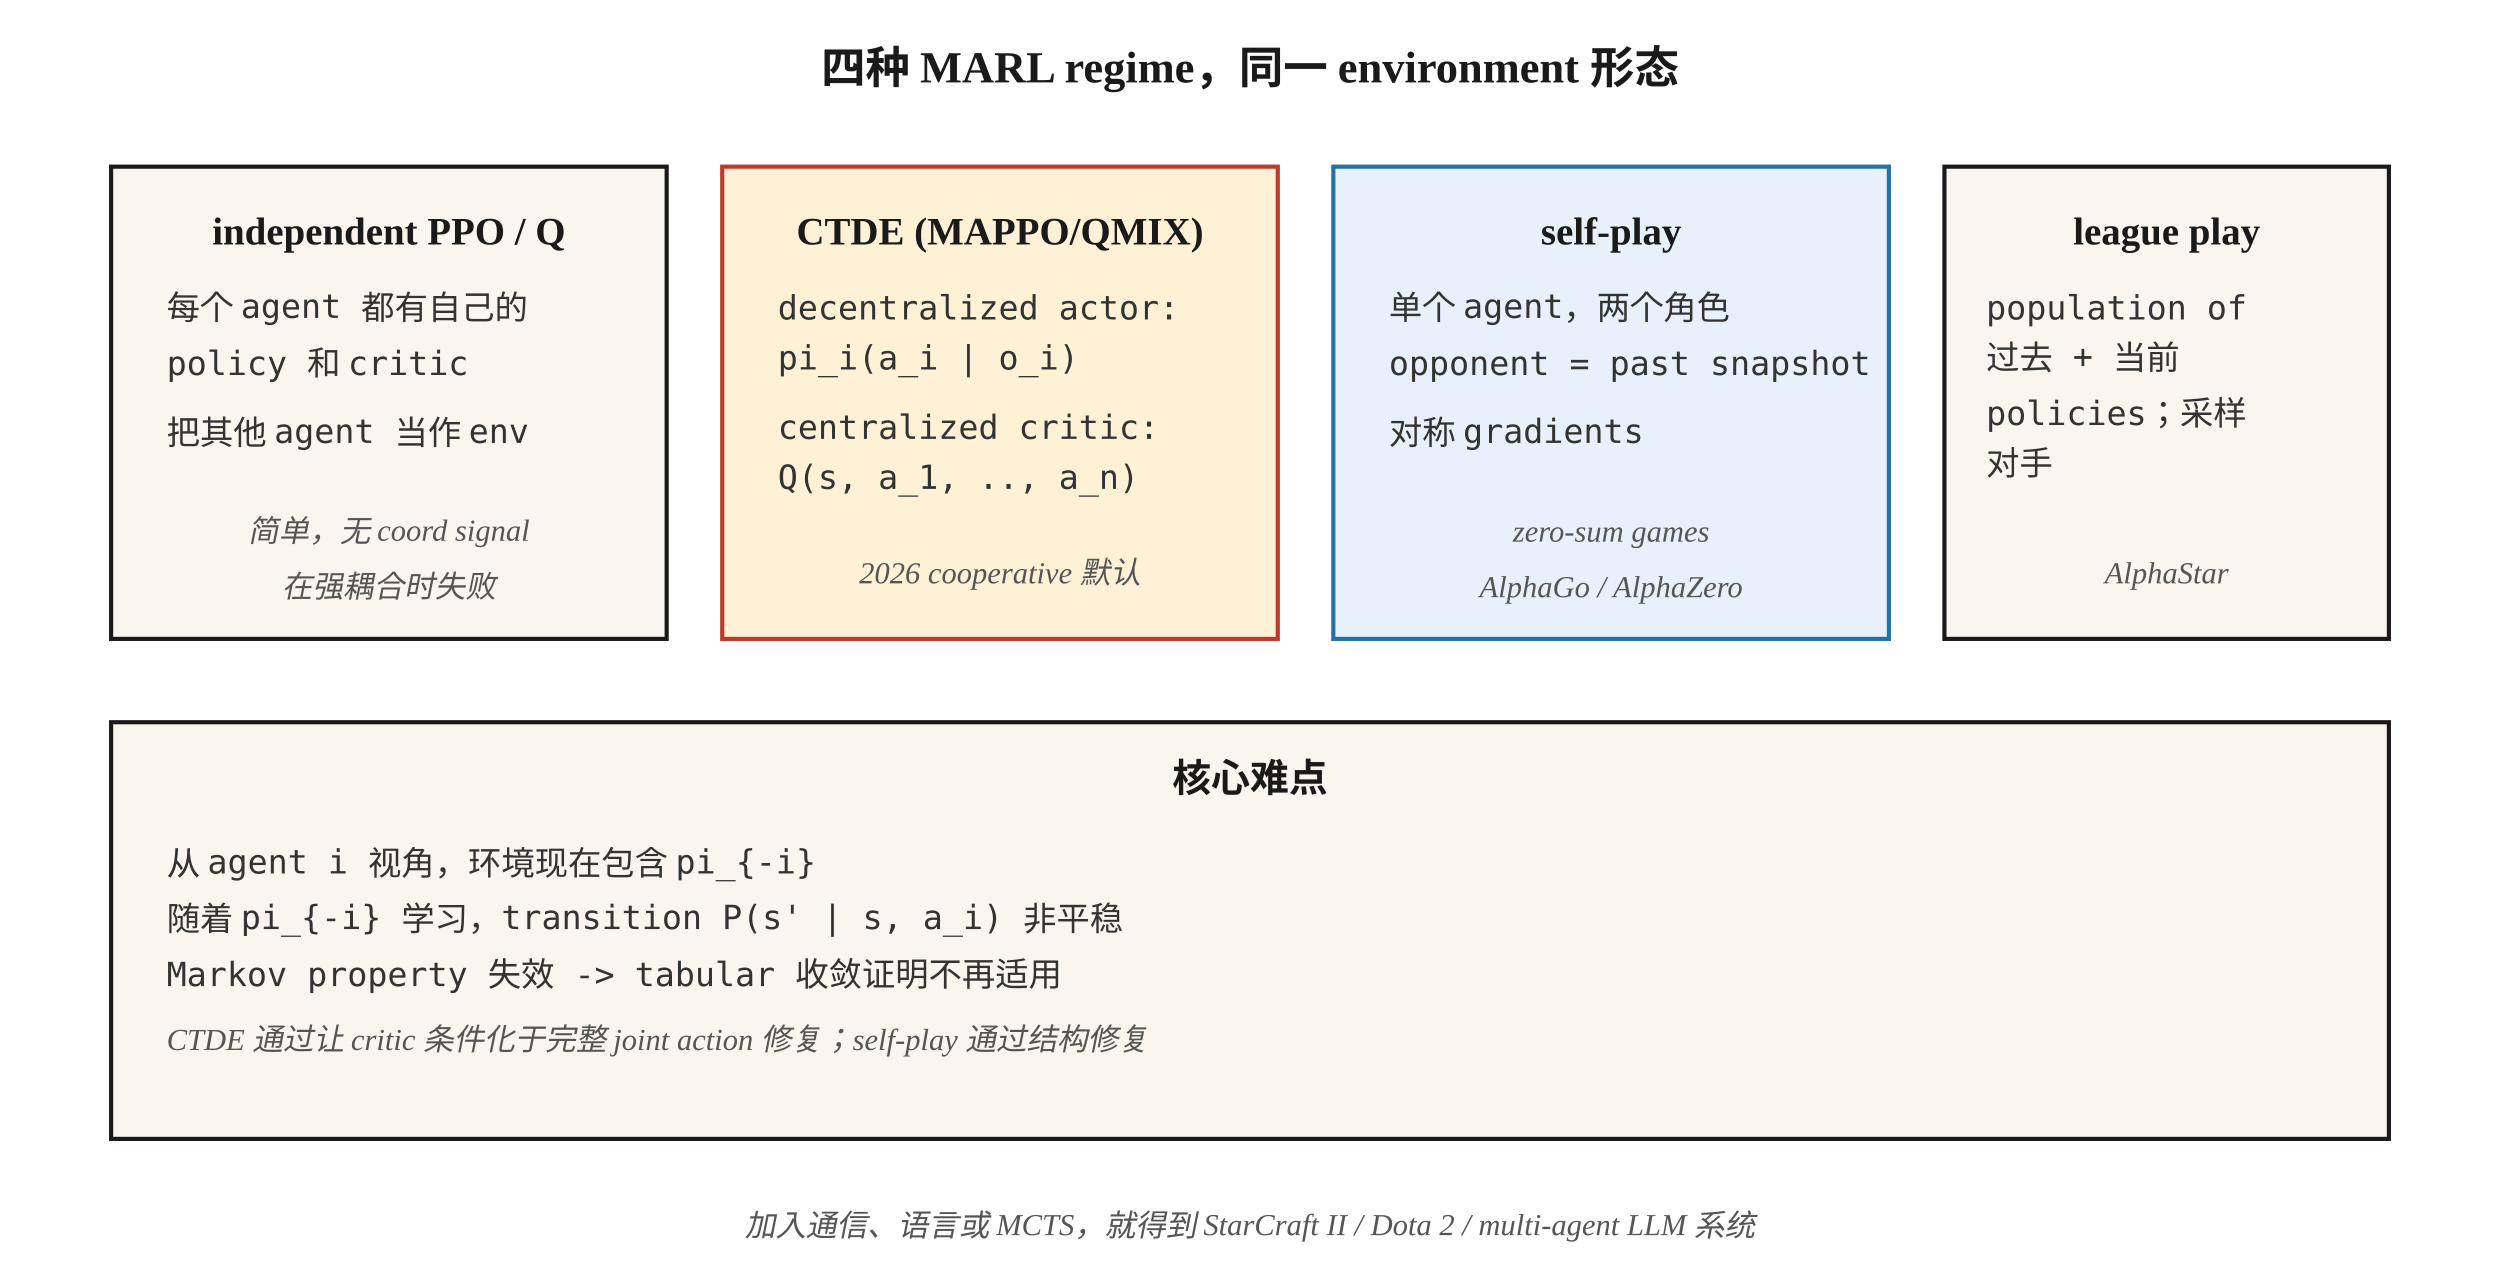
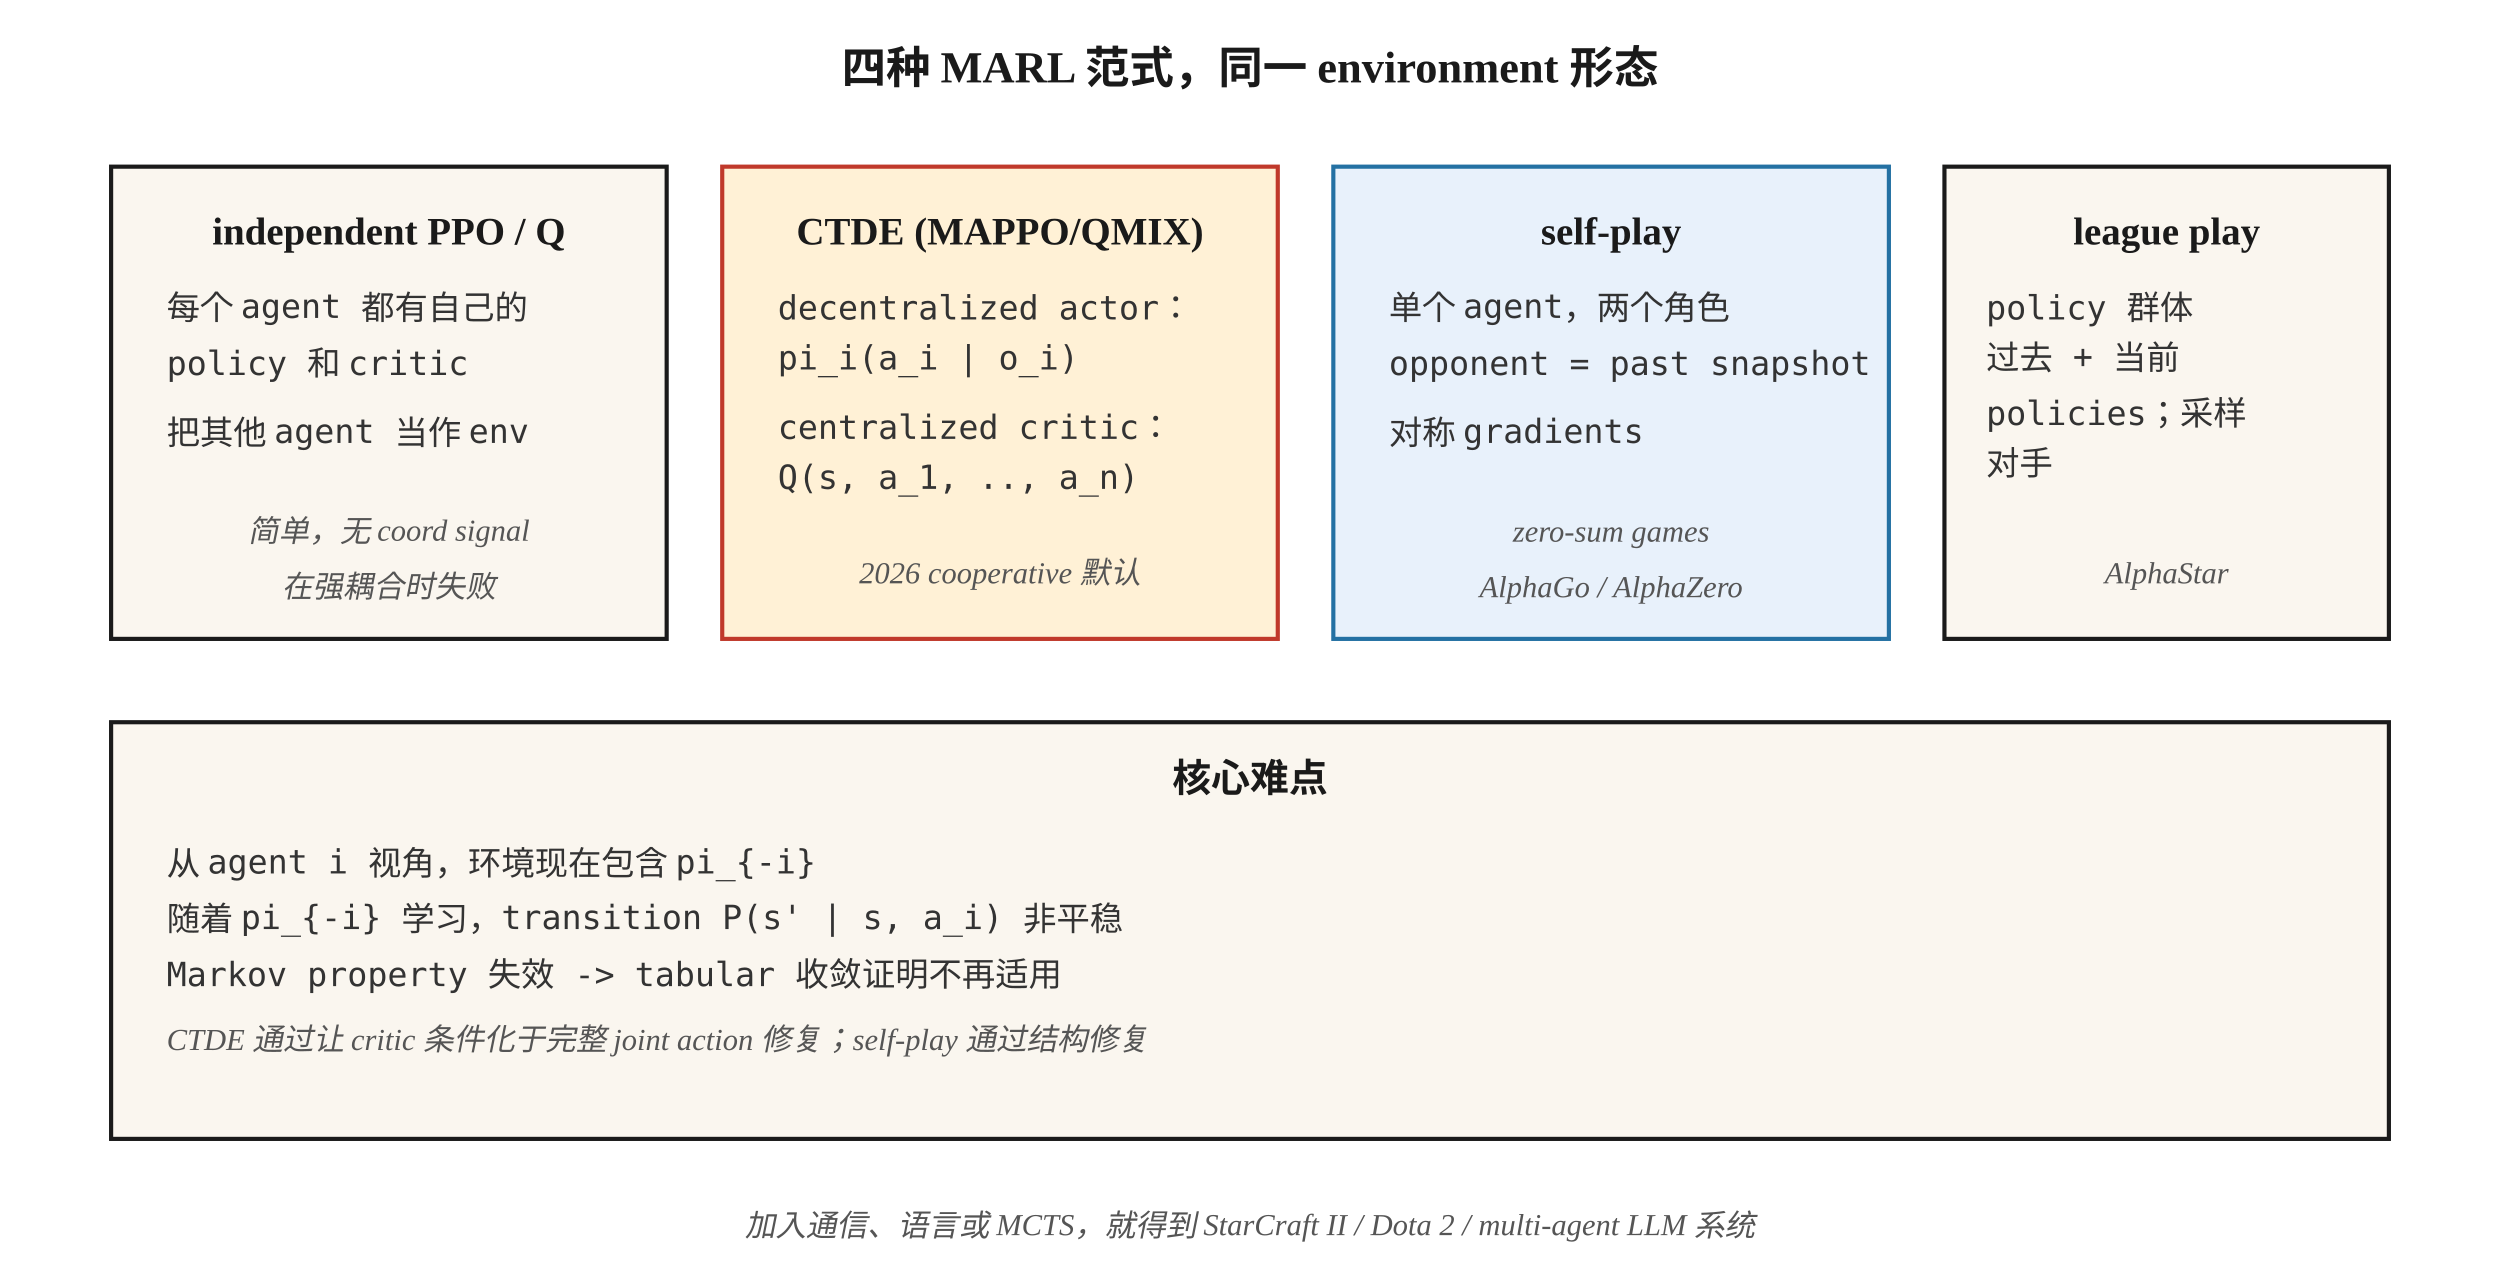
<svg xmlns="http://www.w3.org/2000/svg" viewBox="0 0 900 460" font-family="Georgia, 'Times New Roman', serif">
  <defs>
    <marker id="arrow" viewBox="0 0 10 10" refX="9" refY="5" markerWidth="6" markerHeight="6" orient="auto">
      <path d="M0,0 L10,5 L0,10 z" fill="#1a1a1a" />
    </marker>
    <style>
      .box { fill: #faf6ef; stroke: #1a1a1a; stroke-width: 1.5; }
      .hot { fill: #fff1d6; stroke: #c0392b; stroke-width: 1.5; }
      .cool { fill: #e8f1fb; stroke: #2471a3; stroke-width: 1.5; }
      .label { font-size: 14px; font-weight: 600; fill: #1a1a1a; }
      .content { font-size: 12px; fill: #333; font-family: 'Menlo', monospace; }
      .caption { font-size: 11px; fill: #555; font-style: italic; }
      .title { font-size: 16px; font-weight: 700; fill: #1a1a1a; }
    </style>
  </defs>
-   <text x="450" y="30" text-anchor="middle" class="title">四种 MARL regime，同一 environment 形态</text>
+   <text x="450" y="30" text-anchor="middle" class="title">四种 MARL 范式，同一 environment 形态</text>
  <rect x="40" y="60" width="200" height="170" class="box" />
  <text x="140" y="88" text-anchor="middle" class="label">independent PPO / Q</text>
  <text x="60" y="115" class="content">每个 agent 都有自己的</text>
  <text x="60" y="135" class="content">policy 和 critic</text>
  <text x="60" y="160" class="content">把其他 agent 当作 env</text>
  <text x="140" y="195" text-anchor="middle" class="caption">简单，无 coord signal</text>
  <text x="140" y="215" text-anchor="middle" class="caption">在强耦合时失败</text>
  <rect x="260" y="60" width="200" height="170" class="hot" />
  <text x="360" y="88" text-anchor="middle" class="label">CTDE (MAPPO/QMIX)</text>
-   <text x="280" y="115" class="content">decentralized actor:</text>
+   <text x="280" y="115" class="content">decentralized actor：</text>
  <text x="280" y="133" class="content">pi_i(a_i | o_i)</text>
-   <text x="280" y="158" class="content">centralized critic:</text>
+   <text x="280" y="158" class="content">centralized critic：</text>
  <text x="280" y="176" class="content">Q(s, a_1, .., a_n)</text>
  <text x="360" y="210" text-anchor="middle" class="caption">2026 cooperative 默认</text>
  <rect x="480" y="60" width="200" height="170" class="cool" />
  <text x="580" y="88" text-anchor="middle" class="label">self-play</text>
  <text x="500" y="115" class="content">单个 agent，两个角色</text>
  <text x="500" y="135" class="content">opponent = past snapshot</text>
  <text x="500" y="160" class="content">对称 gradients</text>
  <text x="580" y="195" text-anchor="middle" class="caption">zero-sum games</text>
  <text x="580" y="215" text-anchor="middle" class="caption">AlphaGo / AlphaZero</text>
  <rect x="700" y="60" width="160" height="170" class="box" />
  <text x="780" y="88" text-anchor="middle" class="label">league play</text>
-   <text x="715" y="115" class="content">population of</text>
+   <text x="715" y="115" class="content">policy 群体</text>
  <text x="715" y="133" class="content">过去 + 当前</text>
  <text x="715" y="153" class="content">policies；采样</text>
  <text x="715" y="171" class="content">对手</text>
  <text x="780" y="210" text-anchor="middle" class="caption">AlphaStar</text>
  <rect x="40" y="260" width="820" height="150" class="box" />
  <text x="450" y="285" text-anchor="middle" class="label">核心难点</text>
  <text x="60" y="315" class="content">从 agent i 视角，环境现在包含 pi_{-i}</text>
  <text x="60" y="335" class="content">随着 pi_{-i} 学习，transition P(s' | s, a_i) 非平稳</text>
  <text x="60" y="355" class="content">Markov property 失效 -&gt; tabular 收敛证明不再适用</text>
  <text x="60" y="378" class="caption">CTDE 通过让 critic 条件化于完整 joint action 修复；self-play 通过结构修复</text>
  <text x="450" y="445" text-anchor="middle" class="caption">加入通信、语言或 MCTS，就得到 StarCraft II / Dota 2 / multi-agent LLM 系统</text>
</svg>
